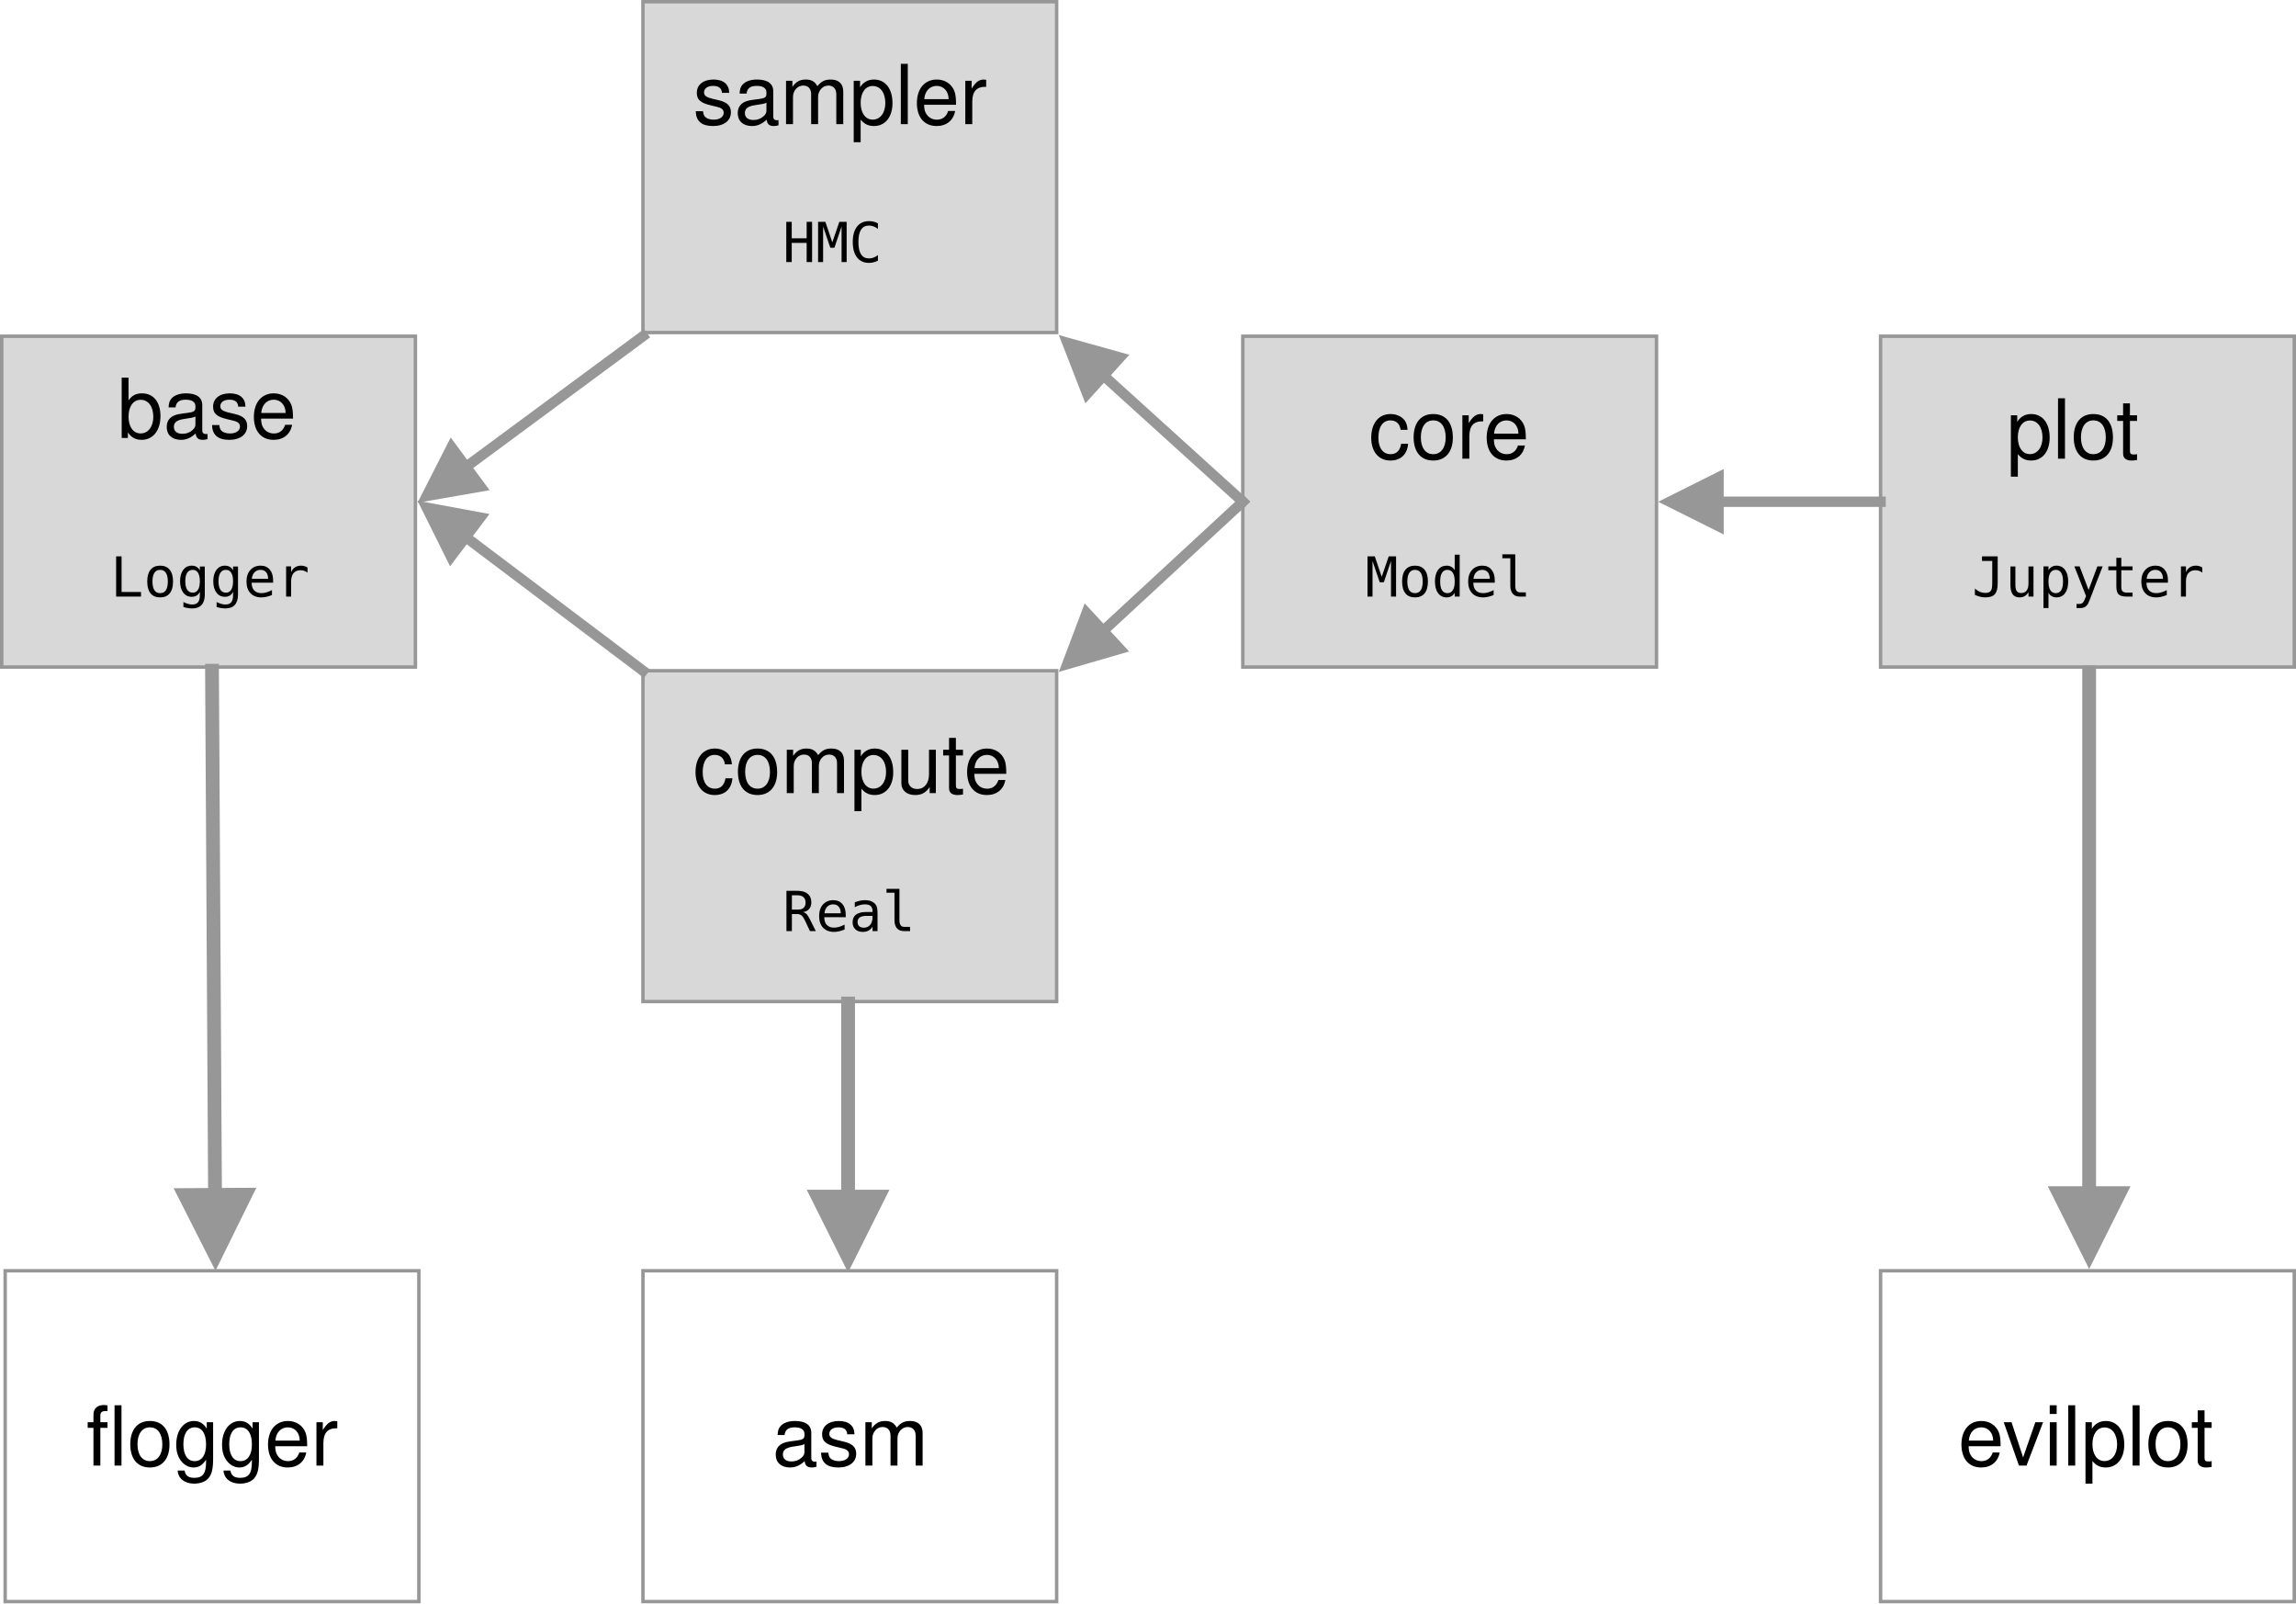
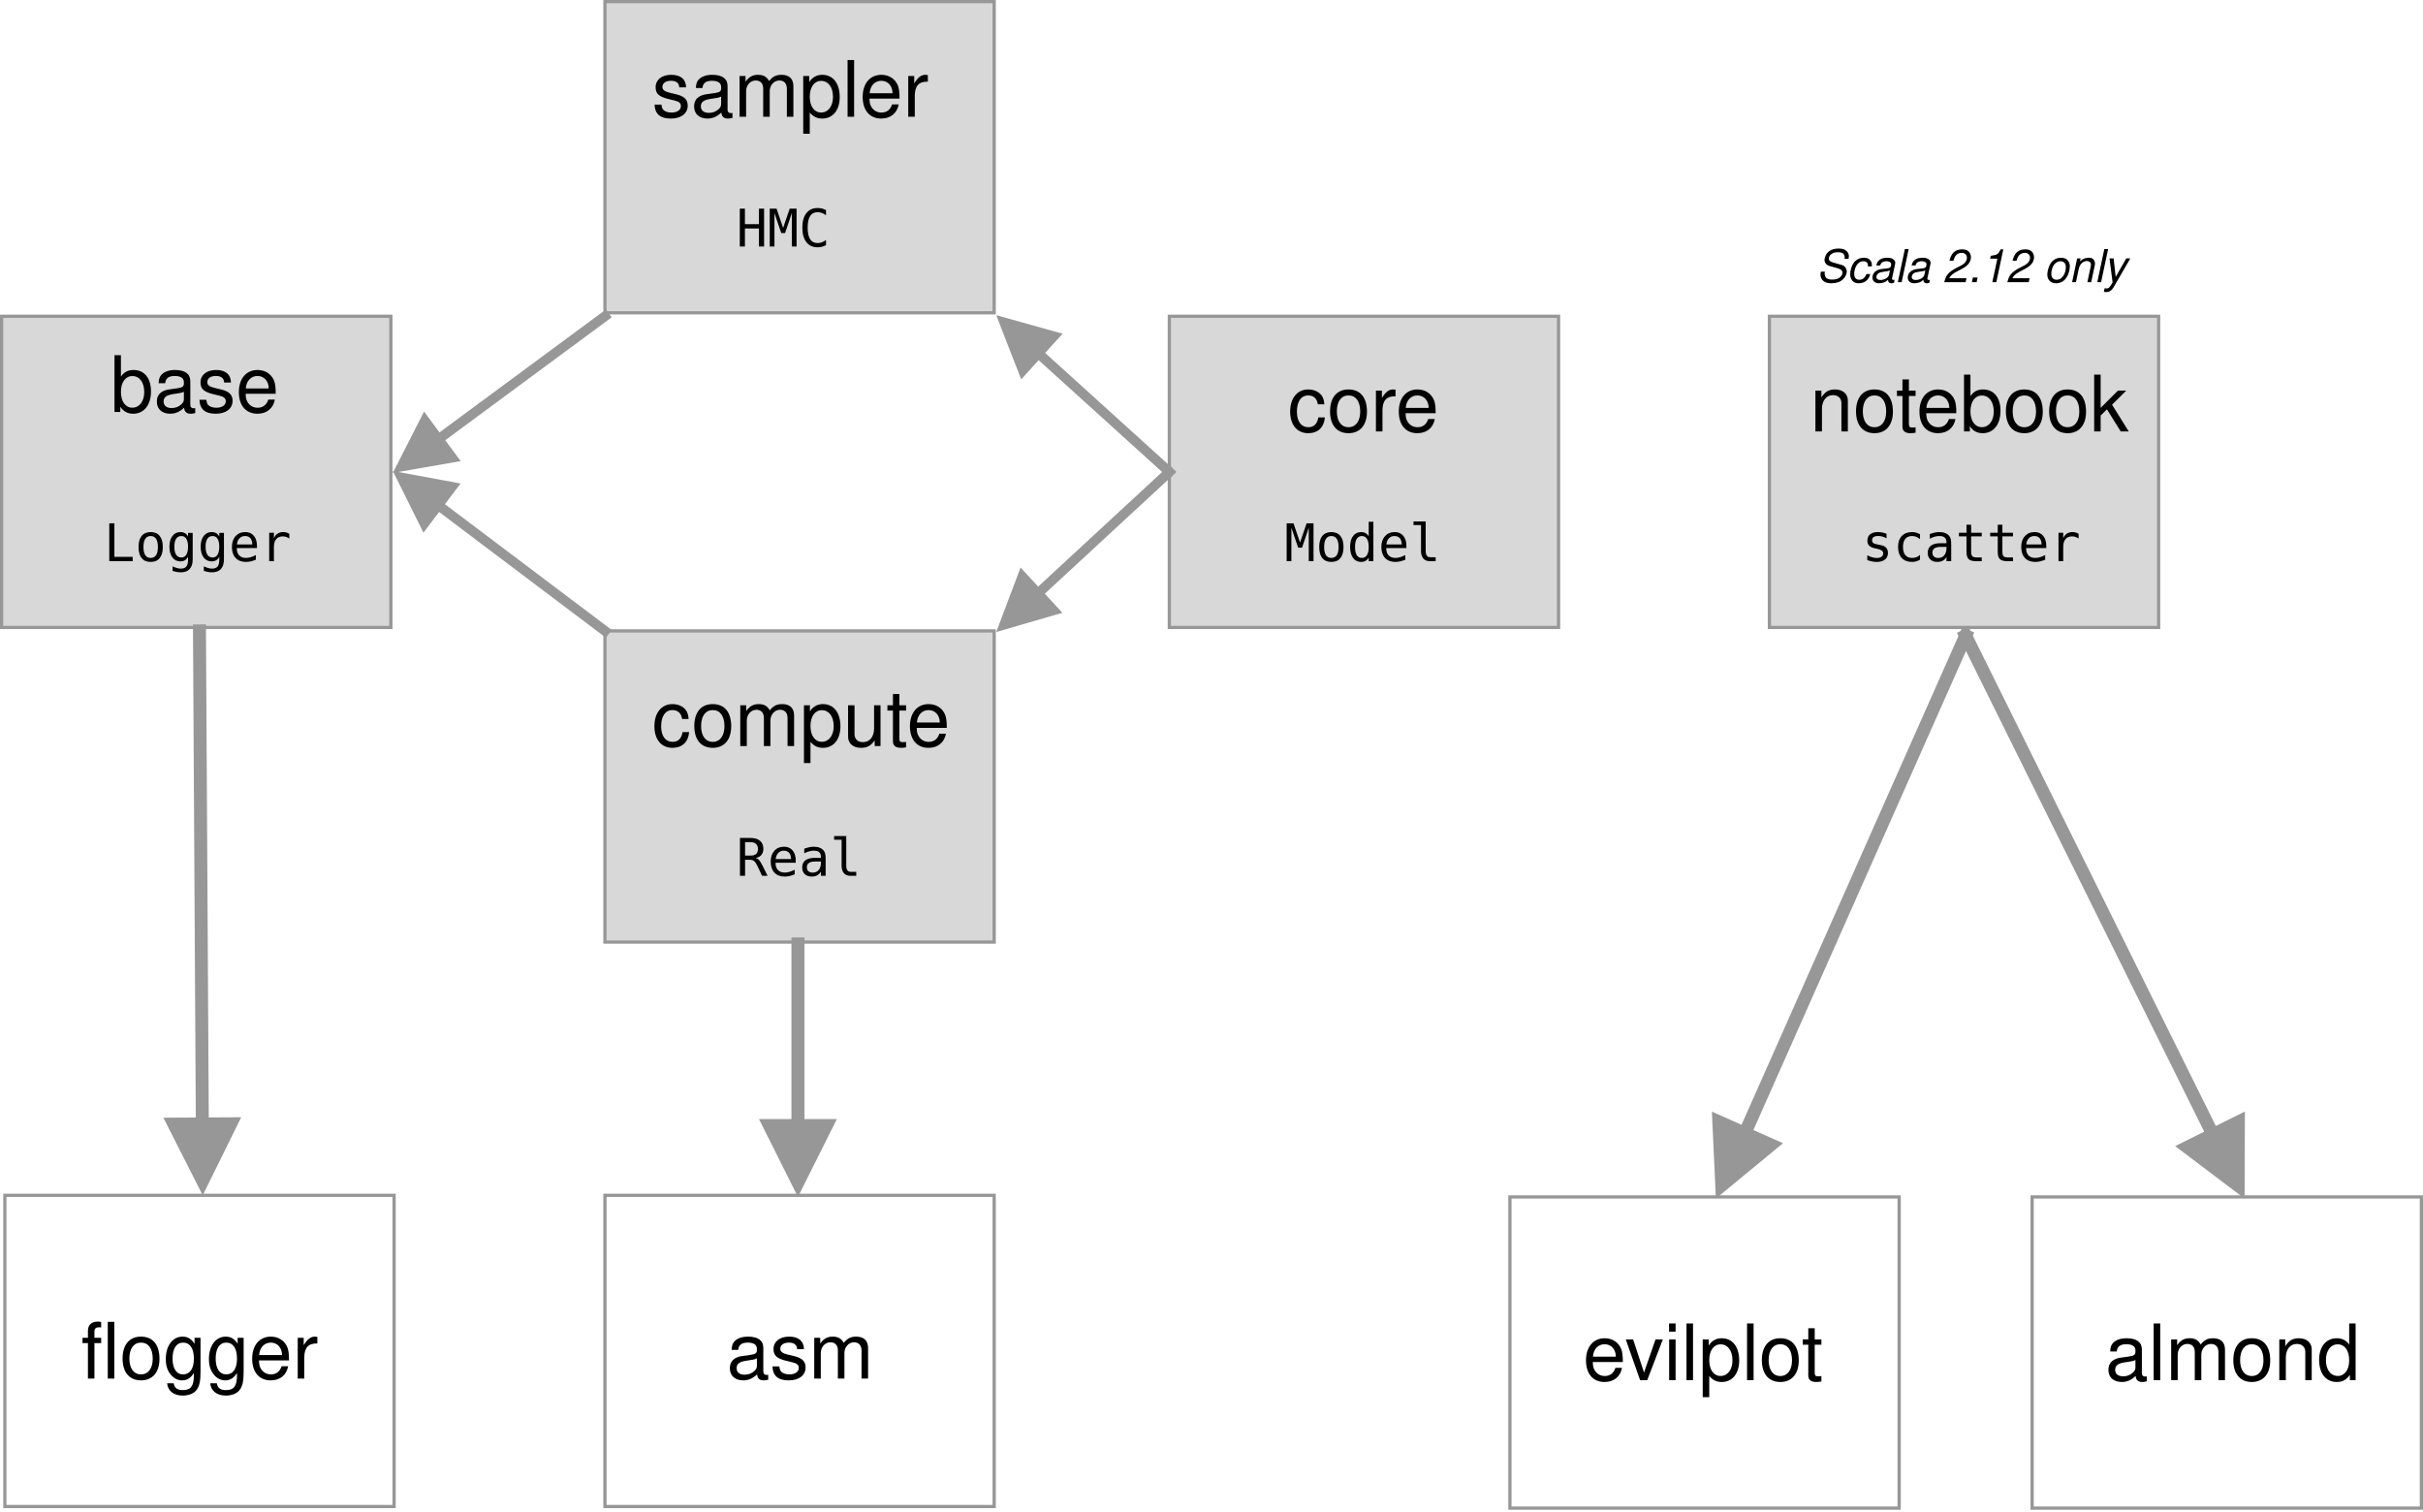
- <svg xmlns="http://www.w3.org/2000/svg" width="666px" height="465px" viewBox="0 0 666 465" version="1.1">
+ <svg xmlns="http://www.w3.org/2000/svg" width="747px" height="466px" viewBox="0 0 747 466" version="1.1">
  <g id="Page-1" stroke="none" stroke-width="1" fill="none" fill-rule="evenodd">
    <g id="modules">
-       <g id="Group-6" transform="translate(0, 97)">
-         <rect id="Rectangle" stroke="#979797" fill="#D8D8D8" x="0.5" y="0.5" width="120" height="95.934" />
-         <text id="base" font-family="Helvetica" font-size="24" font-weight="normal" fill="#000000">
-           <tspan x="34" y="30">base</tspan>
-         </text>
-         <text id="Logger" font-family="AndaleMono, Andale Mono" font-size="16" font-weight="normal" fill="#000000">
-           <tspan x="32" y="76">Logger</tspan>
-         </text>
-       </g>
-       <g id="Group-6" transform="translate(1, 368)">
-         <rect id="Rectangle" stroke="#979797" x="0.5" y="0.5" width="120" height="95.934" />
-         <text id="flogger" font-family="Helvetica" font-size="24" font-weight="normal" fill="#000000">
-           <tspan x="24" y="57">flogger</tspan>
-         </text>
-       </g>
-       <g id="Group-6" transform="translate(186, 368)">
-         <rect id="Rectangle" stroke="#979797" x="0.5" y="0.5" width="120" height="95.934" />
-         <text id="asm" font-family="Helvetica" font-size="24" font-weight="normal" fill="#000000">
-           <tspan x="38" y="57">asm</tspan>
-         </text>
-       </g>
-       <g id="Group-6" transform="translate(545, 368)">
-         <rect id="Rectangle" stroke="#979797" x="0.5" y="0.5" width="120" height="95.934" />
-         <text id="evilplot" font-family="Helvetica" font-size="24" font-weight="normal" fill="#000000">
-           <tspan x="23" y="57">evilplot</tspan>
-         </text>
-       </g>
-       <g id="Group-5" transform="translate(186, 0)">
-         <rect id="Rectangle" stroke="#979797" fill="#D8D8D8" x="0.5" y="0.5" width="120" height="95.934" />
-         <text id="sampler" font-family="Helvetica" font-size="24" font-weight="normal" fill="#000000">
-           <tspan x="15" y="36">sampler</tspan>
-         </text>
-         <text id="HMC" font-family="AndaleMono, Andale Mono" font-size="16" font-weight="normal" fill="#000000">
-           <tspan x="41" y="76">HMC</tspan>
-         </text>
-       </g>
-       <g id="Group-4" transform="translate(360, 97)">
-         <rect id="Rectangle" stroke="#979797" fill="#D8D8D8" x="0.5" y="0.5" width="120" height="95.934" />
-         <text id="core" font-family="Helvetica" font-size="24" font-weight="normal" fill="#000000">
-           <tspan x="37" y="36">core</tspan>
-         </text>
-         <text id="Model" font-family="AndaleMono, Andale Mono" font-size="16" font-weight="normal" fill="#000000">
-           <tspan x="36" y="76">Model</tspan>
-         </text>
-       </g>
-       <g id="Group-3" transform="translate(545, 97)">
-         <rect id="Rectangle" stroke="#979797" fill="#D8D8D8" x="0.5" y="0.5" width="120" height="95.934" />
-         <text id="plot" font-family="Helvetica" font-size="24" font-weight="normal" fill="#000000">
-           <tspan x="37" y="36">plot</tspan>
-         </text>
-         <text id="Jupyter" font-family="AndaleMono, Andale Mono" font-size="16" font-weight="normal" fill="#000000">
-           <tspan x="27" y="76">Jupyter</tspan>
-         </text>
-       </g>
-       <g id="Group-2" transform="translate(186, 194)">
-         <rect id="Rectangle" stroke="#979797" fill="#D8D8D8" x="0.5" y="0.5" width="120" height="95.934" />
-         <text id="compute" font-family="Helvetica" font-size="24" font-weight="normal" fill="#000000">
-           <tspan x="15" y="36">compute</tspan>
-         </text>
-         <text id="Real" font-family="AndaleMono, Andale Mono" font-size="16" font-weight="normal" fill="#000000">
-           <tspan x="41" y="76">Real</tspan>
-         </text>
-       </g>
+       <rect id="Rectangle" stroke="#979797" fill="#D8D8D8" x="0.5" y="97.5" width="120" height="95.934" />
+       <text id="base" font-family="Helvetica" font-size="24" font-weight="normal" fill="#000000">
+         <tspan x="34" y="127">base</tspan>
+       </text>
+       <text id="Logger" font-family="AndaleMono, Andale Mono" font-size="16" font-weight="normal" fill="#000000">
+         <tspan x="32" y="173">Logger</tspan>
+       </text>
+       <rect id="Rectangle" stroke="#979797" x="1.5" y="368.5" width="120" height="95.934" />
+       <text id="flogger" font-family="Helvetica" font-size="24" font-weight="normal" fill="#000000">
+         <tspan x="25" y="425">flogger</tspan>
+       </text>
+       <rect id="Rectangle" stroke="#979797" x="186.5" y="368.5" width="120" height="95.934" />
+       <text id="asm" font-family="Helvetica" font-size="24" font-weight="normal" fill="#000000">
+         <tspan x="224" y="425">asm</tspan>
+       </text>
+       <rect id="Rectangle" stroke="#979797" x="465.5" y="369" width="120" height="95.934" />
+       <text id="evilplot" font-family="Helvetica" font-size="24" font-weight="normal" fill="#000000">
+         <tspan x="488" y="425.5">evilplot</tspan>
+       </text>
+       <rect id="Rectangle" stroke="#979797" x="626.5" y="369" width="120" height="95.934" />
+       <text id="almond" font-family="Helvetica" font-size="24" font-weight="normal" fill="#000000">
+         <tspan x="649" y="425.5">almond</tspan>
+       </text>
+       <rect id="Rectangle" stroke="#979797" fill="#D8D8D8" x="186.5" y="0.5" width="120" height="95.934" />
+       <text id="sampler" font-family="Helvetica" font-size="24" font-weight="normal" fill="#000000">
+         <tspan x="201" y="36">sampler</tspan>
+       </text>
+       <text id="HMC" font-family="AndaleMono, Andale Mono" font-size="16" font-weight="normal" fill="#000000">
+         <tspan x="227" y="76">HMC</tspan>
+       </text>
+       <rect id="Rectangle" stroke="#979797" fill="#D8D8D8" x="360.5" y="97.5" width="120" height="95.934" />
+       <text id="core" font-family="Helvetica" font-size="24" font-weight="normal" fill="#000000">
+         <tspan x="397" y="133">core</tspan>
+       </text>
+       <text id="Model" font-family="AndaleMono, Andale Mono" font-size="16" font-weight="normal" fill="#000000">
+         <tspan x="396" y="173">Model</tspan>
+       </text>
+       <rect id="Rectangle" stroke="#979797" fill="#D8D8D8" x="545.5" y="97.5" width="120" height="95.934" />
+       <text id="notebook" font-family="Helvetica" font-size="24" font-weight="normal" fill="#000000">
+         <tspan x="558" y="133">notebook</tspan>
+       </text>
+       <text id="scatter" font-family="AndaleMono, Andale Mono" font-size="16" font-weight="normal" fill="#000000">
+         <tspan x="574" y="173">scatter</tspan>
+       </text>
+       <rect id="Rectangle" stroke="#979797" fill="#D8D8D8" x="186.5" y="194.5" width="120" height="95.934" />
+       <text id="compute" font-family="Helvetica" font-size="24" font-weight="normal" fill="#000000">
+         <tspan x="201" y="230">compute</tspan>
+       </text>
+       <text id="Real" font-family="AndaleMono, Andale Mono" font-size="16" font-weight="normal" fill="#000000">
+         <tspan x="227" y="270">Real</tspan>
+       </text>
      <path id="Line" d="M186.816,95.402 L188.598,97.816 L187.391,98.707 L137.272,135.716 L142.025,142.152 L121.098,145.797 L130.739,126.868 L135.49,133.303 L185.609,96.293 L186.816,95.402 Z" fill="#979797" fill-rule="nonzero" />
      <path id="Line-2" d="M121.101,145.199 L141.991,149.05 L137.175,155.438 L187.403,193.302 L188.601,194.205 L186.795,196.601 L185.597,195.698 L135.37,157.833 L130.554,164.222 L121.101,145.199 Z" fill="#979797" fill-rule="nonzero" />
      <path id="Line-3" d="M307.129,97.164 L327.589,102.877 L322.219,108.806 L361.507,144.388 L362.619,145.395 L360.605,147.619 L359.493,146.612 L320.205,111.03 L314.835,116.96 L307.129,97.164 Z" fill="#979797" fill-rule="nonzero" />
      <path id="Line-4" d="M360.583,143.38 L362.62,145.583 L361.518,146.601 L322.102,183.042 L327.533,188.917 L307.133,194.839 L314.635,174.966 L320.065,180.839 L359.482,144.399 L360.583,143.38 Z" fill="#979797" fill-rule="nonzero" />
-       <path id="Line-5" d="M500,136 L500,144 L547,144 L547,147 L500,147 L500,155 L481,145.5 L500,136 Z" fill="#979797" fill-rule="nonzero" />
      <path id="Line-6" d="M63.488,192.489 L63.5,194.489 L64.361,344.489 L74.362,344.431 L62.5,368.5 L50.362,344.569 L60.361,344.512 L59.5,194.511 L59.489,192.512 L63.488,192.489 Z" fill="#979797" fill-rule="nonzero" />
      <path id="Line-6" d="M248,289 L248,345 L258,345 L246,369 L234,345 L244,345 L244,289 L248,289 Z" fill="#979797" fill-rule="nonzero" />
-       <path id="Line-6" d="M608,193 L608,344 L618,344 L606,368 L594,344 L604,344 L604,193 L608,193 Z" fill="#979797" fill-rule="nonzero" />
+       <path id="Line-6" d="M604.983,193.361 L608.639,194.983 L607.828,196.811 L540.563,348.374 L549.704,352.431 L529,369.5 L527.767,342.696 L536.907,346.752 L604.172,195.189 L604.983,193.361 Z" fill="#979797" fill-rule="nonzero" />
+       <path id="Line-6" d="M606.904,193.32 L607.792,195.112 L683.132,347.108 L692.093,342.667 L692,369.5 L670.59,353.326 L679.549,348.884 L604.208,196.888 L603.32,195.096 L606.904,193.32 Z" fill="#979797" fill-rule="nonzero" />
+       <text id="Scala-2.12-only" font-family="Helvetica-Oblique, Helvetica" font-size="14" font-style="italic" font-weight="normal" fill="#000000">
+         <tspan x="560" y="87">Scala 2.12 only</tspan>
+       </text>
    </g>
  </g>
</svg>
